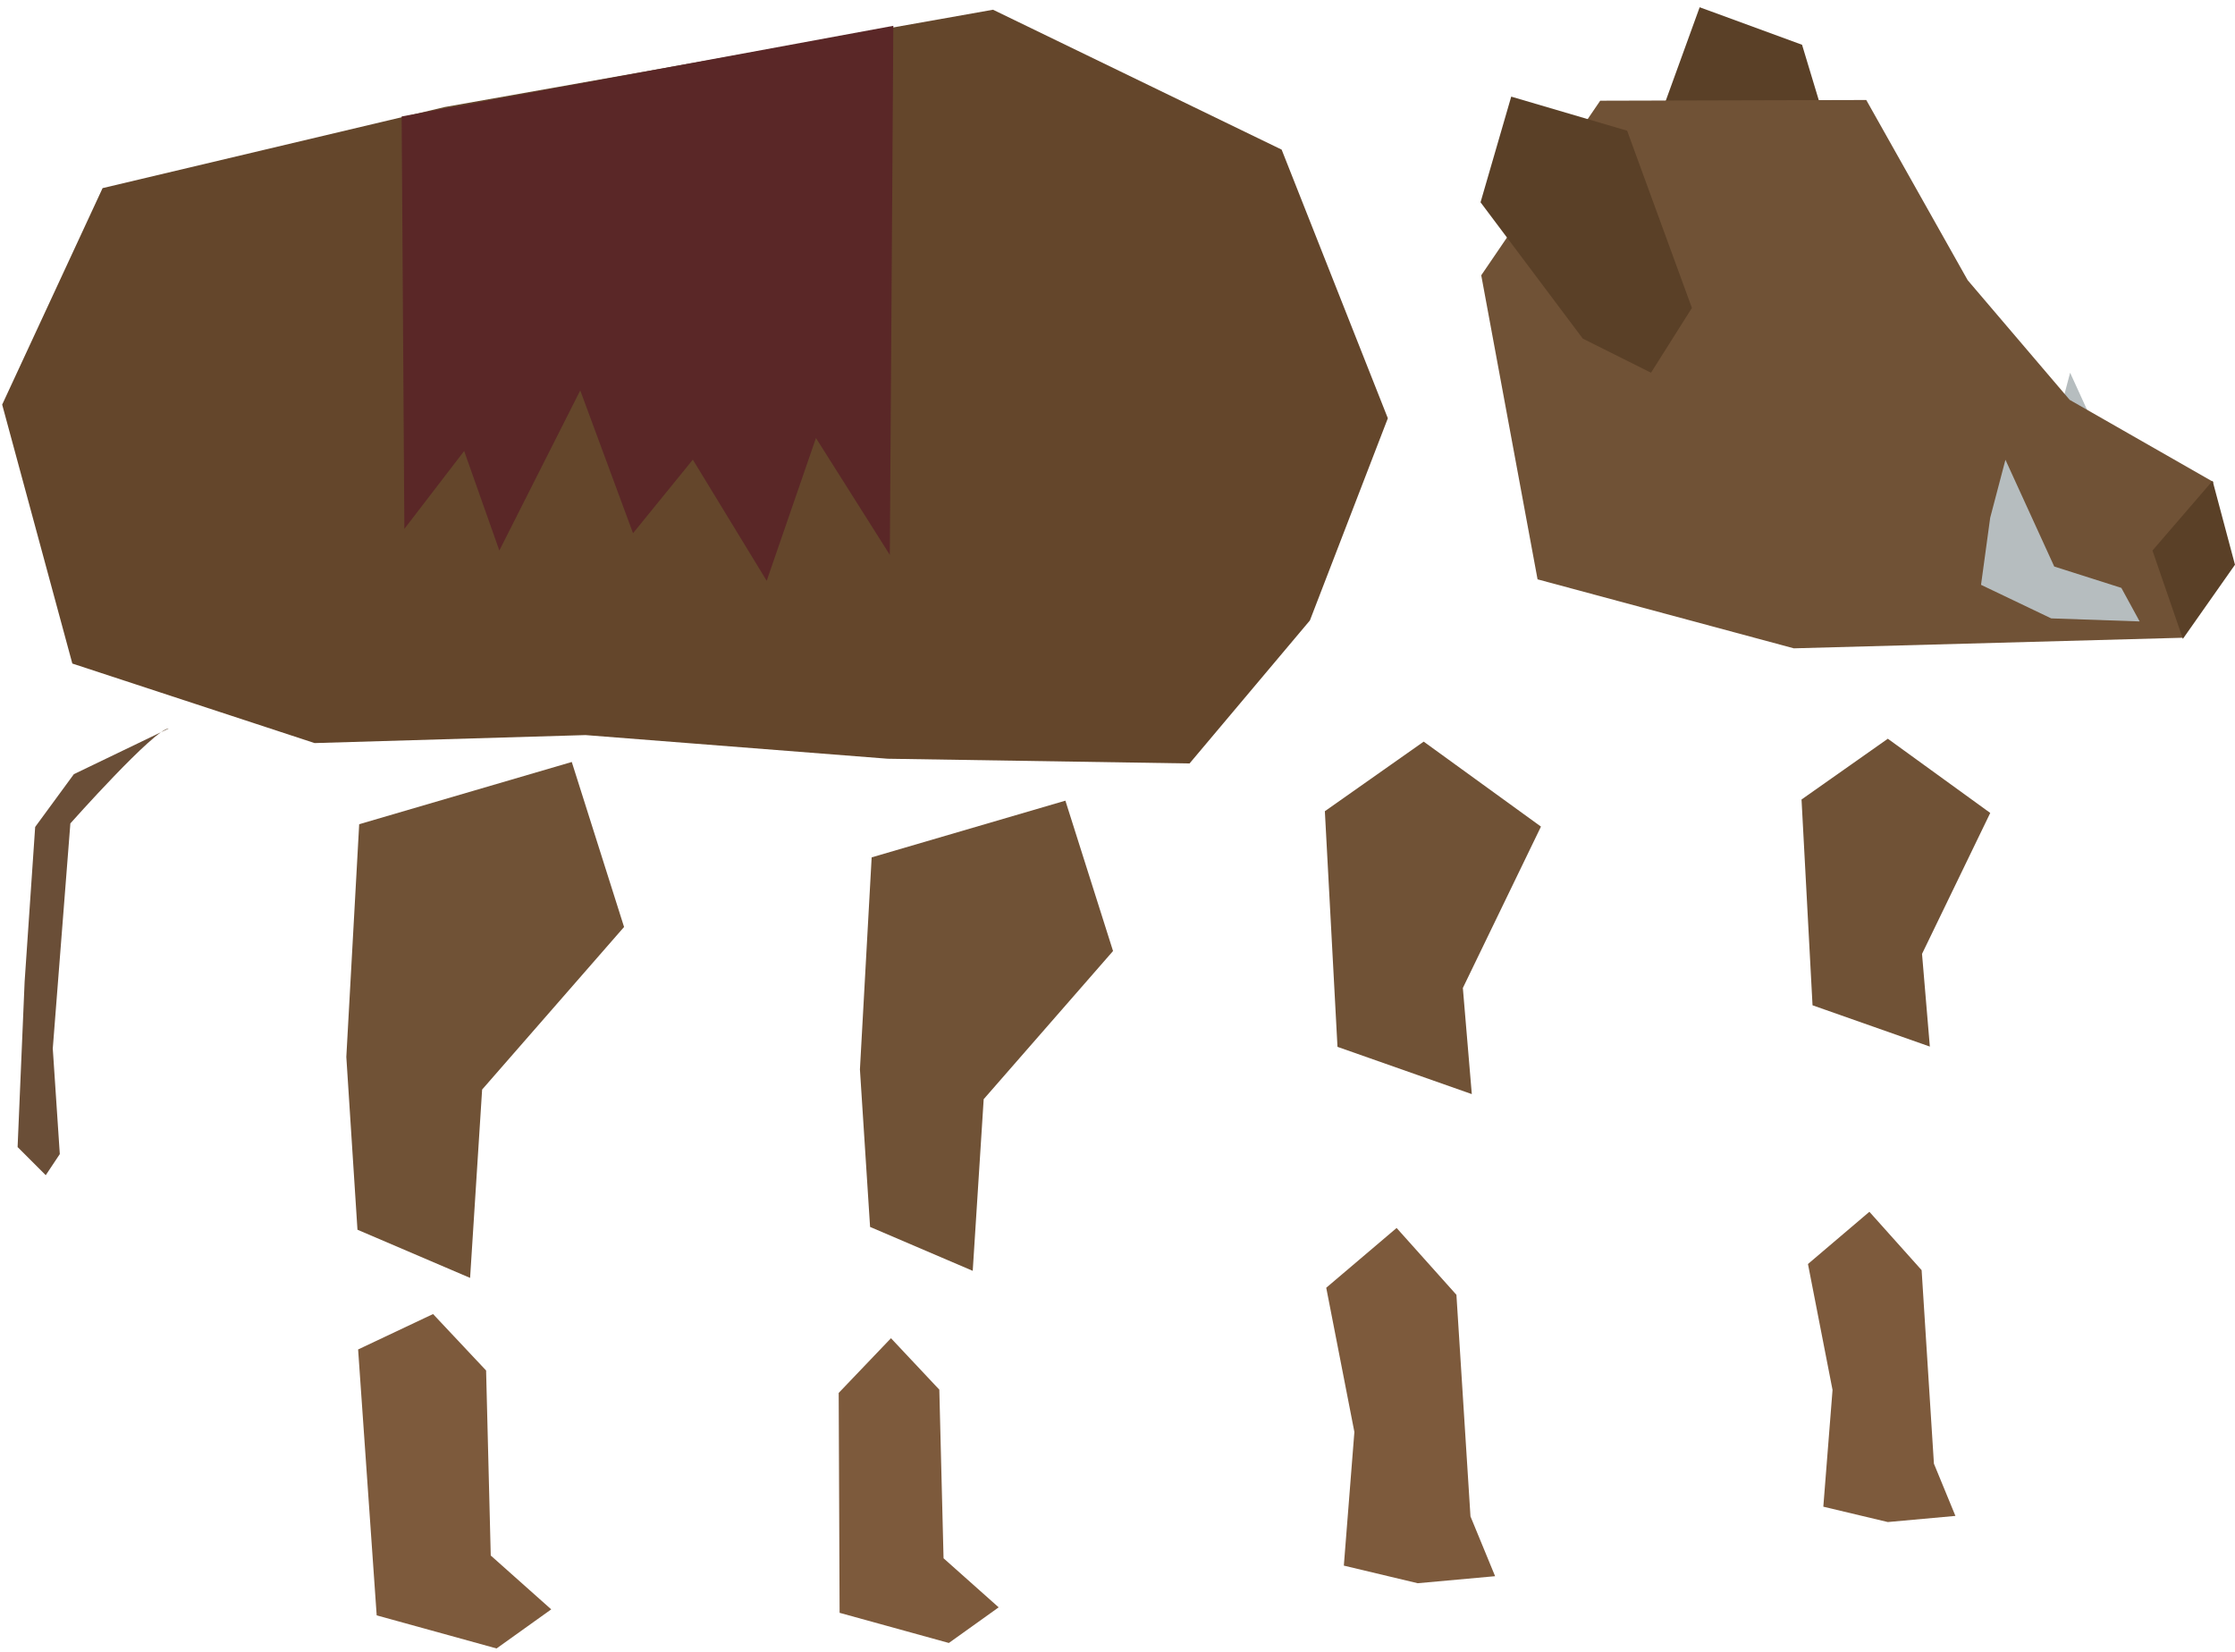
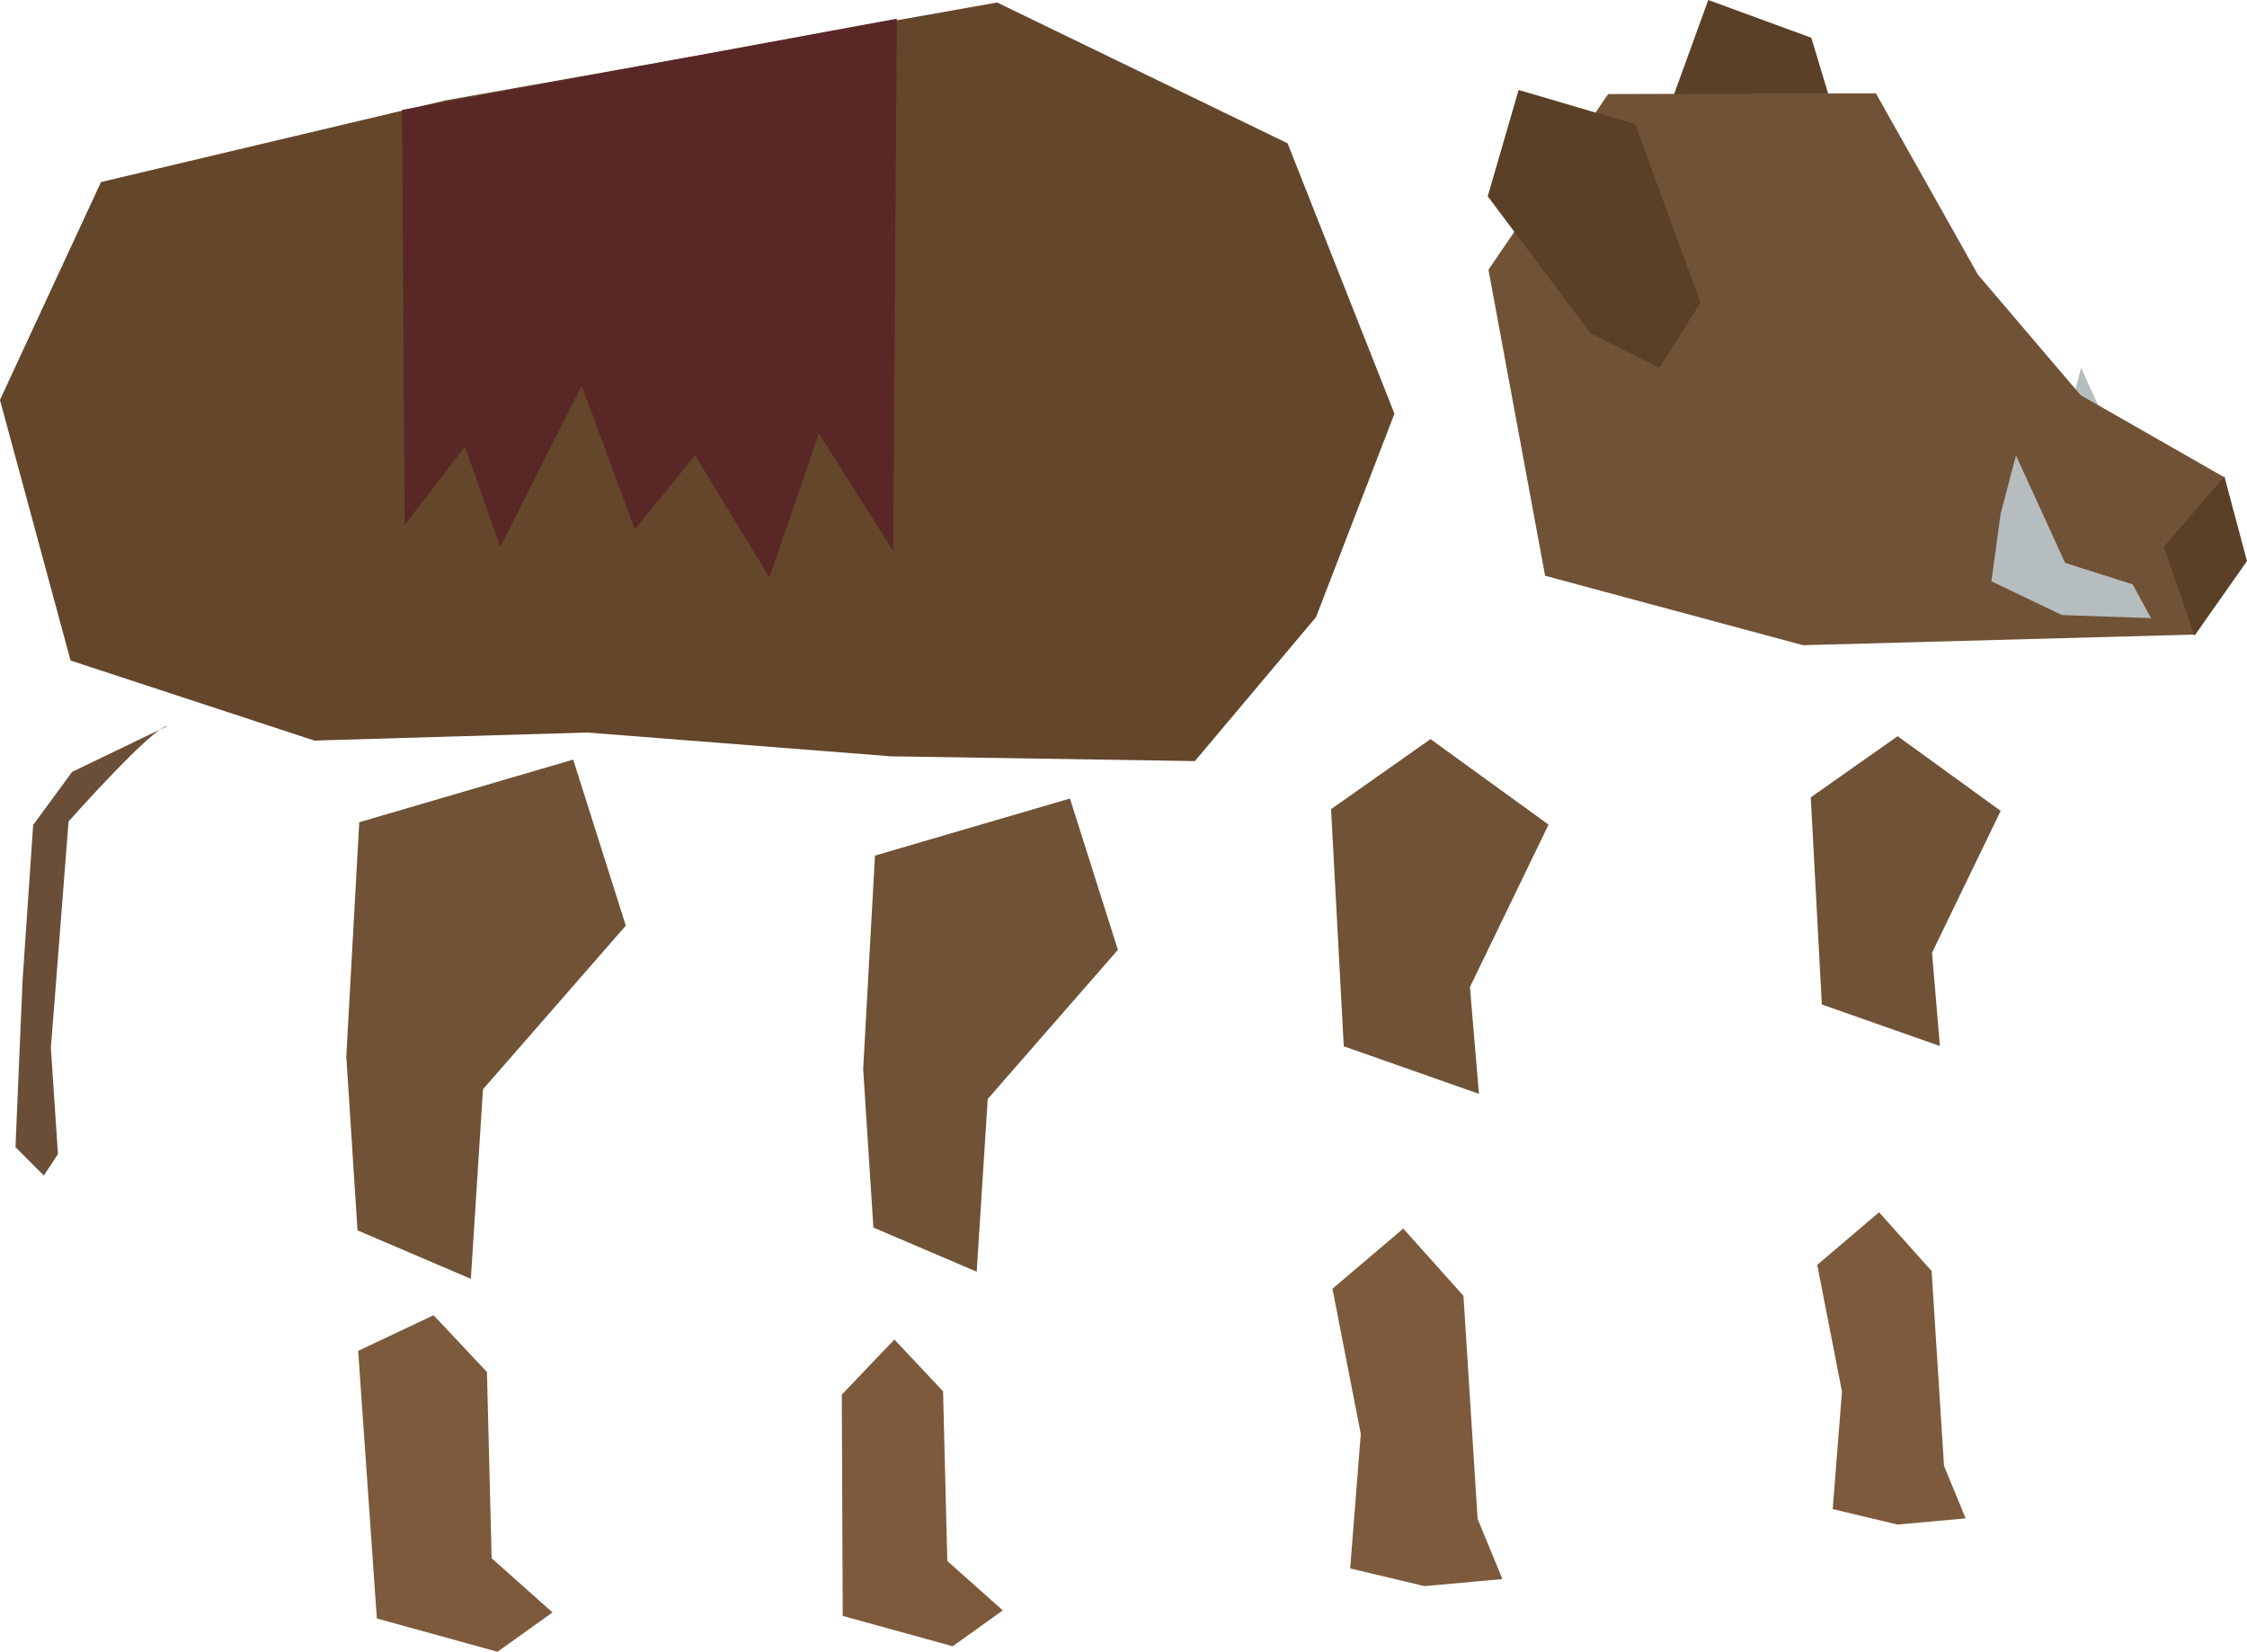
- <svg xmlns="http://www.w3.org/2000/svg" width="82.668mm" height="61.107mm" viewBox="0 0 82.668 61.107" version="1.1" id="svg1">
+ <svg xmlns="http://www.w3.org/2000/svg" width="82.586mm" height="60.709mm" viewBox="0 0 82.586 60.709" version="1.1" id="svg1">
  <defs id="defs1" />
-   <g id="layer1" transform="translate(-60.76518,-124.3819)">
+   <g id="layer1" transform="translate(-60.84719,-124.65)">
    <path style="fill:#6a4e37;fill-opacity:1;stroke-width:3.3" d="m 67.011,151.327 c -0.52,0 -3.643,3.513 -3.643,3.513 l -0.651,8.328 0.26,3.904 -0.52,0.781 -1.041,-1.041 0.26,-6.116 0.39,-5.725 1.431,-1.952 z" id="path10" />
    <g id="g8" transform="matrix(0.911331,0,0,0.911331,4.295138,-13.85583)">
      <path style="fill:#705236;fill-opacity:1;stroke-width:3.563" d="m 97.342,186.488 -0.476,8.608 0.412,6.392 4.166,1.782 0.445,-6.967 5.25,-6.014 -1.934,-6.103 z" id="path7" />
      <path style="fill:#7d5a3c;fill-opacity:1;stroke-width:3.3" d="m 96.004,208.226 0.037,8.925 4.434,1.224 2.022,-1.446 -2.237,-1.992 -0.172,-6.844 -1.962,-2.088 z" id="path8" />
    </g>
    <path style="fill:#705236;fill-opacity:1;stroke-width:2.882" d="m 127.4,153.956 0.407,7.612 4.339,1.527 -0.289,-3.428 2.523,-5.214 -3.788,-2.745 z" id="path15" />
    <path style="fill:#7d5a3c;fill-opacity:1;stroke-width:2.882" d="m 127.638,171.138 0.909,4.659 -0.341,4.318 2.386,0.568 2.5,-0.227 -0.795,-1.932 -0.455,-7.159 -1.932,-2.159 z" id="path16" />
    <path style="fill:#705236;fill-opacity:1;stroke-width:3.563" d="m 74.051,154.87 -0.476,8.608 0.412,6.392 4.166,1.782 0.445,-6.967 5.25,-6.014 -1.934,-6.103 z" id="path3" />
    <path style="fill:#705236;fill-opacity:1;stroke-width:3.3" d="m 109.769,154.389 0.467,8.716 4.968,1.748 -0.331,-3.925 2.889,-5.97 -4.337,-3.143 z" id="path4" />
    <path style="fill:#7d5a3c;fill-opacity:1;stroke-width:3.3" d="m 74.011,174.299 0.687,9.836 4.434,1.224 2.022,-1.446 -2.237,-1.992 -0.172,-6.844 -1.962,-2.088 z" id="path6" />
    <path style="fill:#7d5a3c;fill-opacity:1;stroke-width:3.3" d="m 109.82,172.016 1.041,5.335 -0.39,4.944 2.732,0.651 2.863,-0.26 -0.911,-2.212 -0.52,-8.197 -2.212,-2.472 z" id="path9" />
    <g id="g1" transform="translate(3.643308,-15.48406)">
      <path style="fill:#5a4027;fill-opacity:1;stroke-width:4.481" d="m 122.308,150.058 -3.829,-5.761 1.51,-4.163 3.787,1.388 1.806,5.98 -0.474,2.753 z" id="path14" />
      <path style="fill:#b6bdbf;fill-opacity:1;stroke-width:4.047" d="m 137.978,158.392 -2.482,-0.79 -1.805,-3.949 -0.564,2.144 -0.339,2.482 2.595,1.241 3.272,0.113 z" id="path17" />
      <path style="fill:#705236;fill-opacity:1;stroke-width:3.735" d="m 113.993,161.296 -2.083,-11.247 4.4,-6.458 9.841,-0.026 3.751,6.665 3.773,4.427 5.308,3.034 -1.112,5.765 -14.399,0.392 z" id="path2" />
      <path style="fill:#5a4027;fill-opacity:1;stroke-width:3.695" d="m 138.961,157.651 -2.224,2.579 1.125,3.268 1.927,-2.742 z" id="path11" />
      <path style="fill:#b6bdbf;fill-opacity:1;stroke-width:4.047" d="m 135.586,161.612 -2.482,-0.79 -1.805,-3.949 -0.564,2.144 -0.339,2.482 2.595,1.241 3.272,0.113 z" id="path12" />
      <path style="fill:#5a4027;fill-opacity:1;stroke-width:4.522" d="m 119.702,151.257 -2.396,-6.556 -4.287,-1.261 -1.135,3.909 3.783,5.043 2.522,1.261 z" id="path13" />
    </g>
    <g id="g1-8" transform="translate(-13.40935,-18.63732)">
      <path style="fill:#64462b;fill-opacity:1;stroke-width:3.112" d="m 77.969,149.978 12.656,-3 20.28,-3.599 10.675,5.175 3.928,9.937 -2.883,7.479 -4.452,5.29 -11.164,-0.175 -11.178,-0.875 -10.021,0.296 -8.96,-2.942 -2.595,-9.578 z" id="path1" />
      <path style="fill:#5a2727;fill-opacity:1;stroke-width:3.66" d="m 89.031,147.327 0.1,15.256 2.212,-2.881 1.301,3.681 2.993,-5.922 1.952,5.282 2.212,-2.721 2.732,4.482 1.822,-5.282 2.732,4.322 0.13,-19.57 z" id="path18" />
    </g>
  </g>
</svg>
